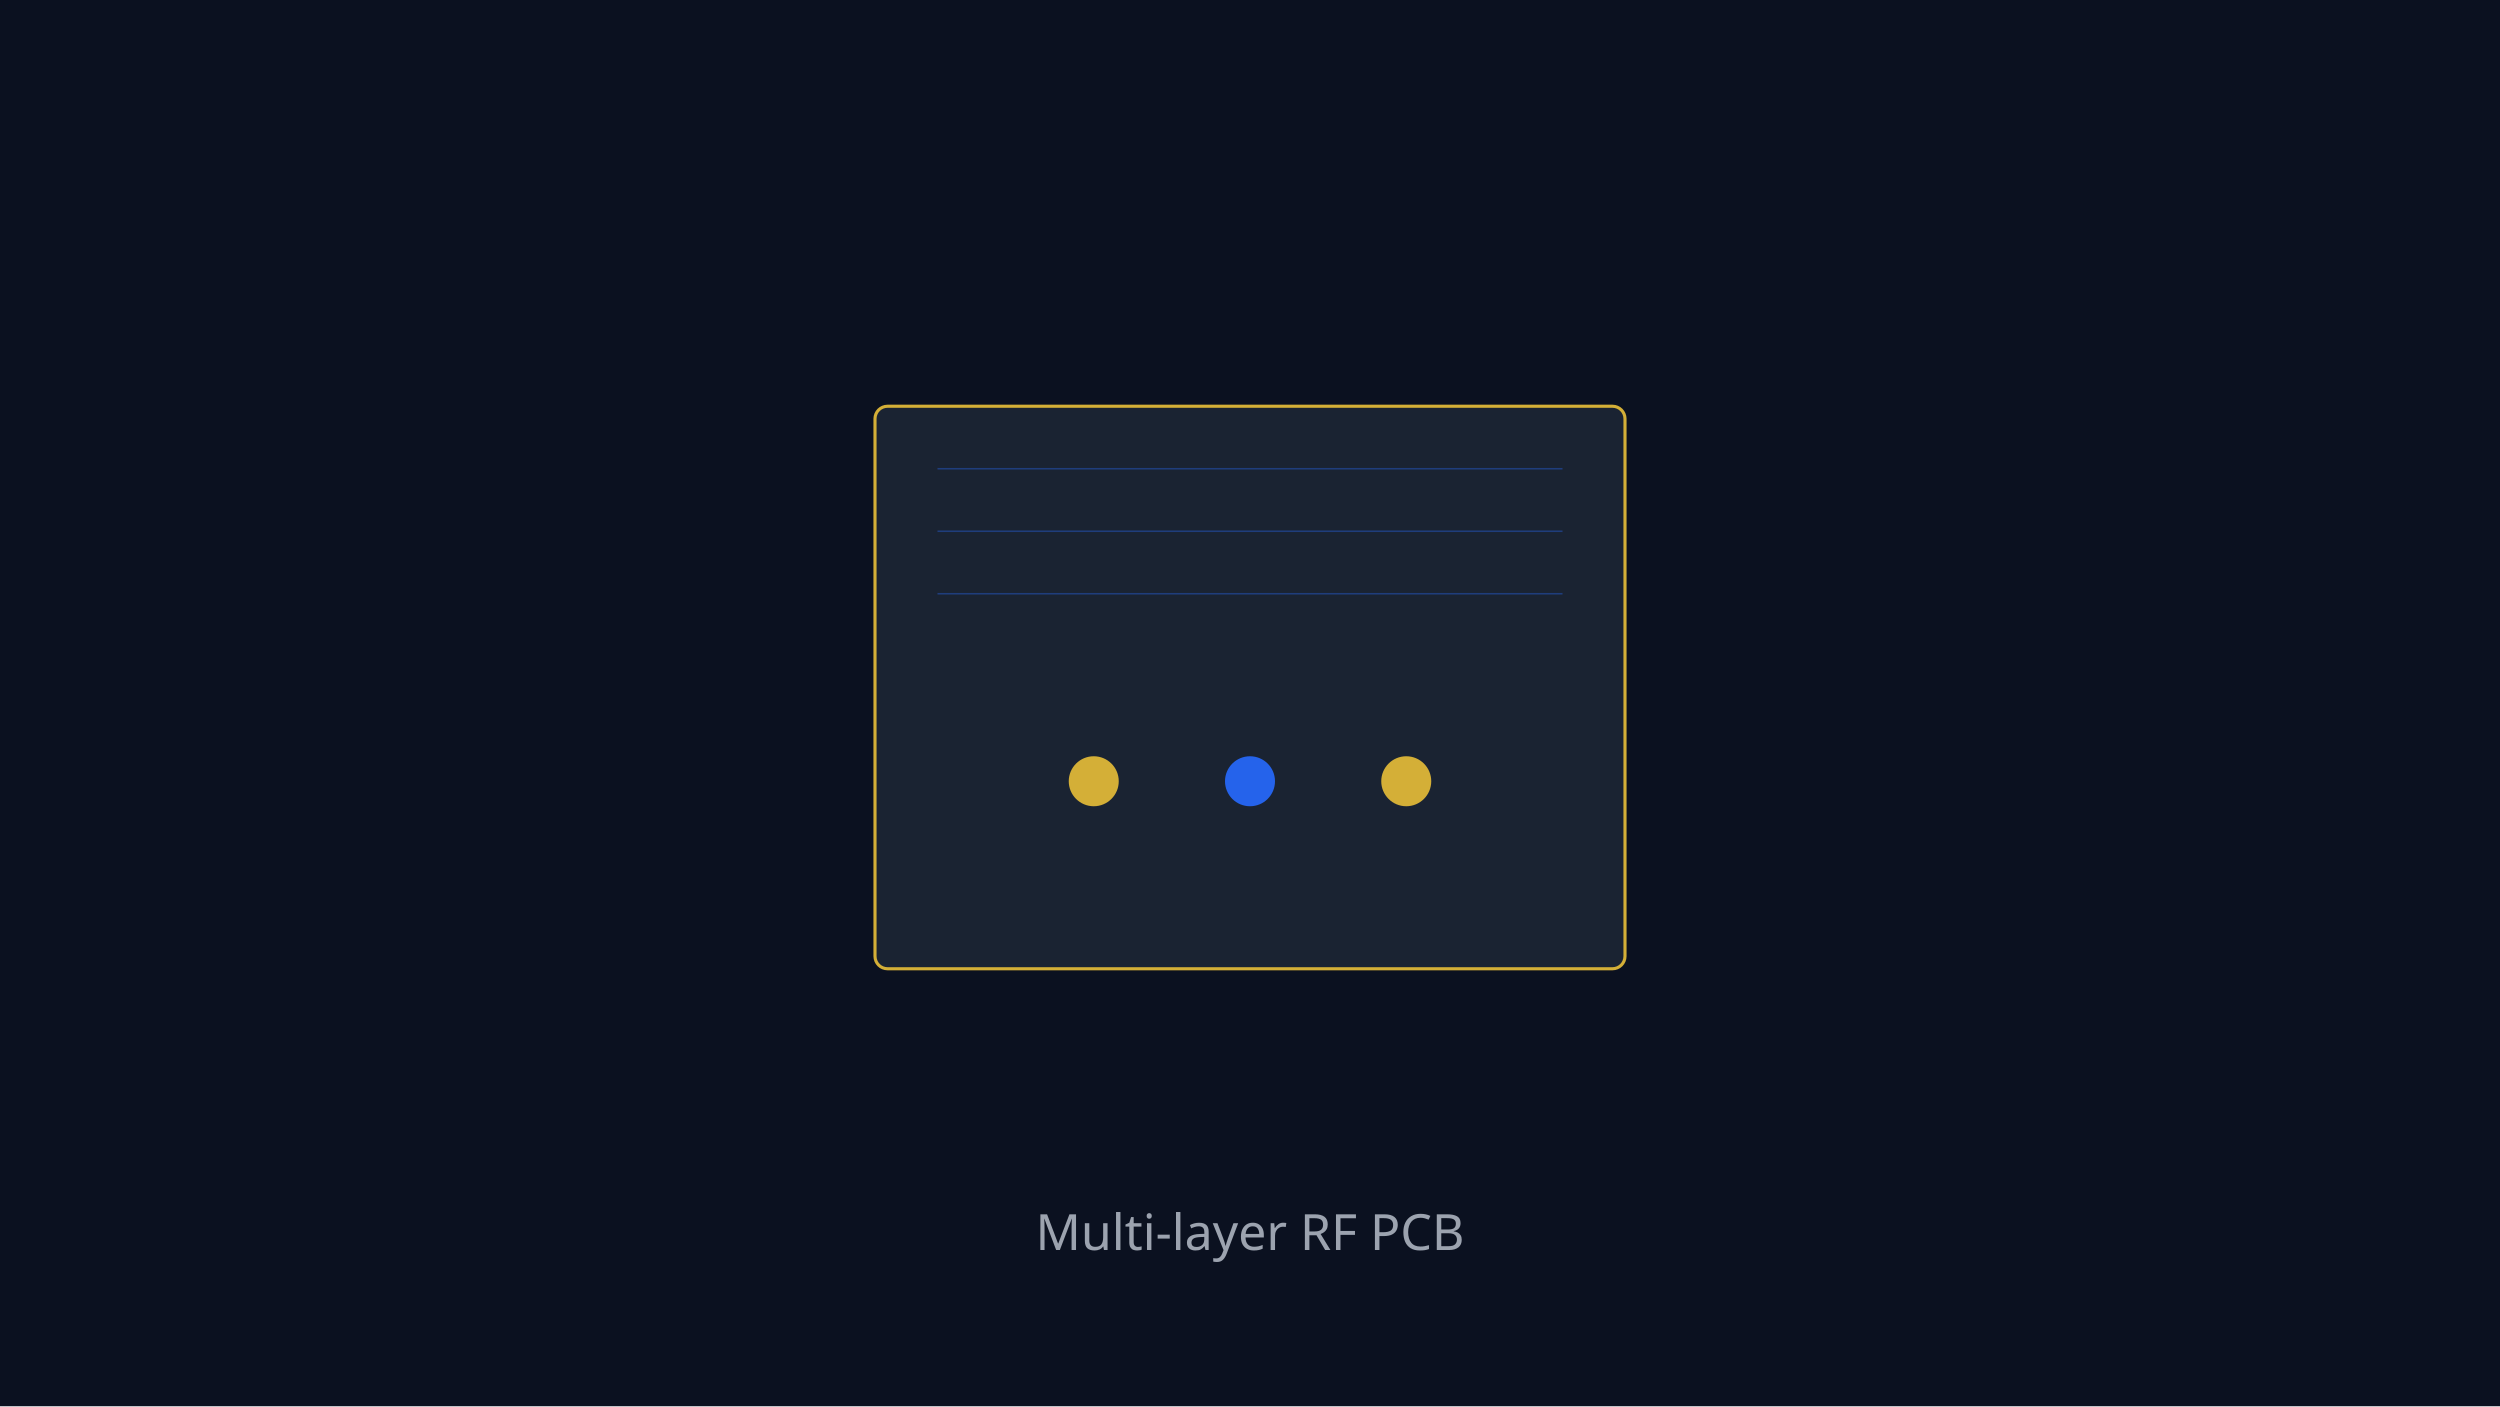
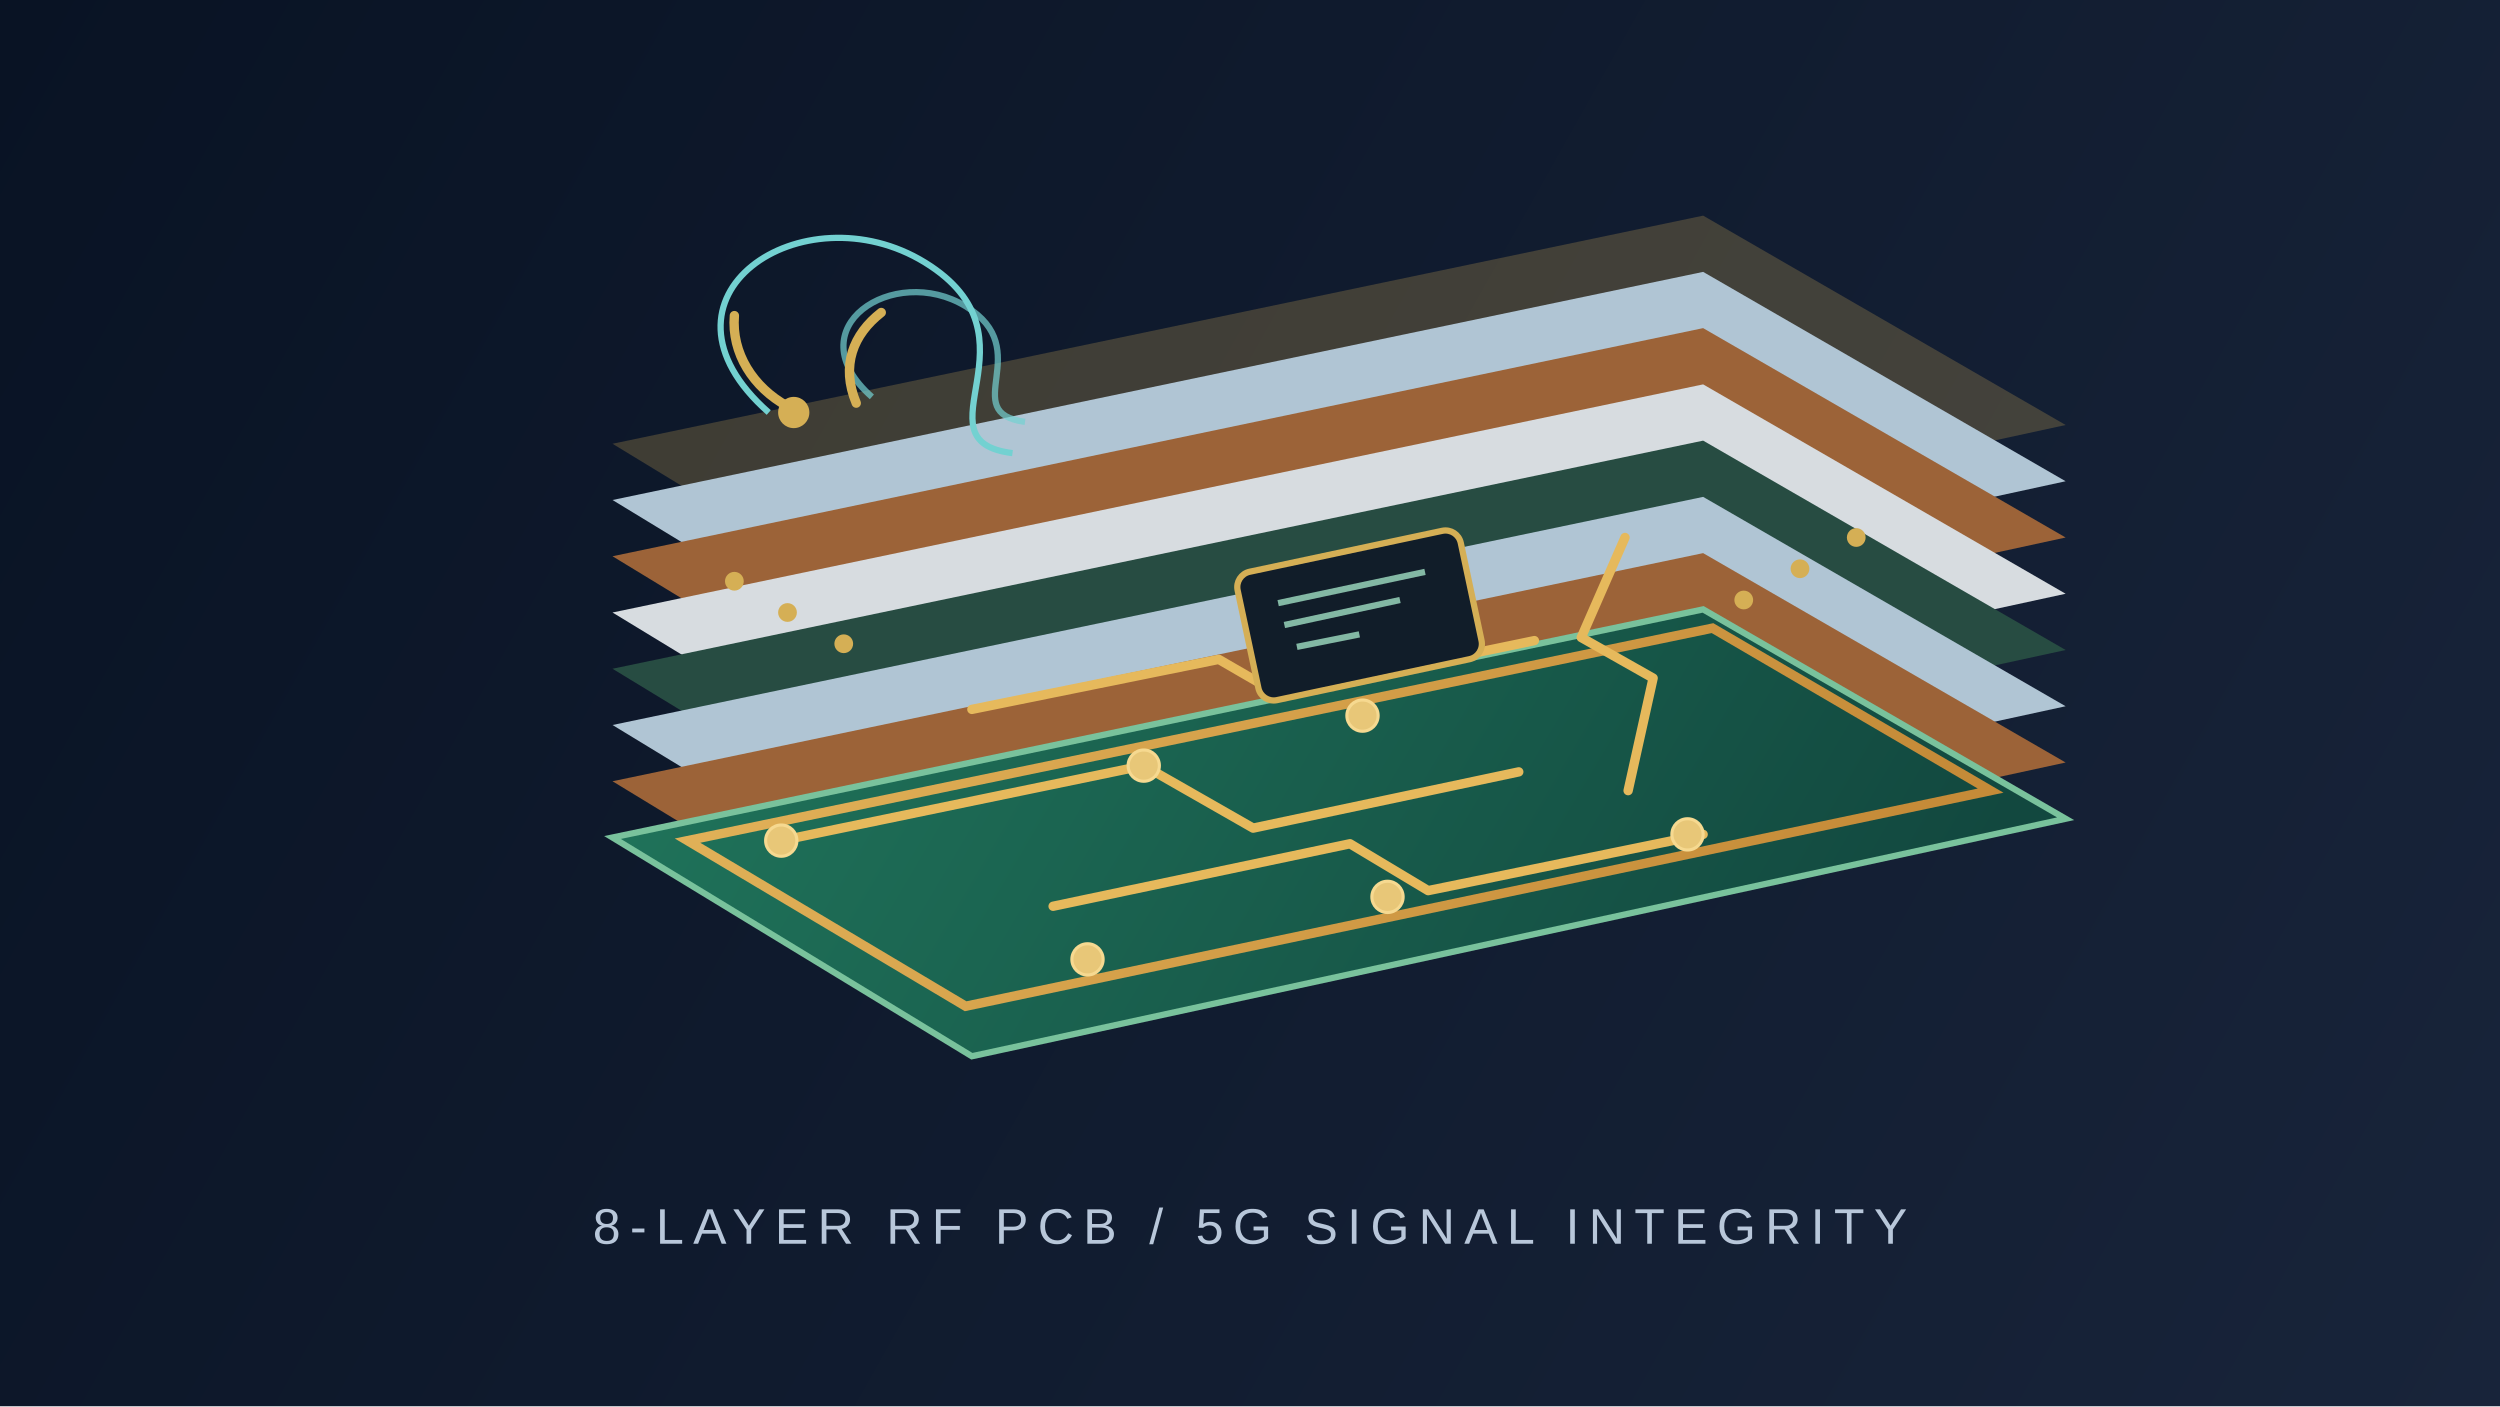
- <svg xmlns="http://www.w3.org/2000/svg" width="800" height="450" viewBox="0 0 800 450">
-   <rect width="800" height="450" fill="#0B1120" />
-   <rect x="280" y="130" width="240" height="180" rx="4" fill="#1a2332" stroke="#D4AF37" stroke-width="1" />
-   <line x1="300" y1="150" x2="500" y2="150" stroke="#2563EB" stroke-width="0.5" opacity="0.4" />
-   <line x1="300" y1="170" x2="500" y2="170" stroke="#2563EB" stroke-width="0.5" opacity="0.4" />
-   <line x1="300" y1="190" x2="500" y2="190" stroke="#2563EB" stroke-width="0.5" opacity="0.4" />
-   <circle cx="350" cy="250" r="8" fill="#D4AF37" />
-   <circle cx="400" cy="250" r="8" fill="#2563EB" />
-   <circle cx="450" cy="250" r="8" fill="#D4AF37" />
-   <text x="400" y="400" text-anchor="middle" fill="#9CA3AF" font-family="sans-serif" font-size="16">Multi-layer RF PCB</text>
+ <svg xmlns="http://www.w3.org/2000/svg" width="800" height="450" viewBox="0 0 800 450" fill="none">
+   <defs>
+     <linearGradient id="bg" x1="0" y1="0" x2="800" y2="450" gradientUnits="userSpaceOnUse">
+       <stop stop-color="#091324" />
+       <stop offset="1" stop-color="#18243A" />
+     </linearGradient>
+     <linearGradient id="board" x1="232" y1="107" x2="603" y2="327" gradientUnits="userSpaceOnUse">
+       <stop stop-color="#21785D" />
+       <stop offset="1" stop-color="#12483F" />
+     </linearGradient>
+     <linearGradient id="copper" x1="246" y1="129" x2="574" y2="322" gradientUnits="userSpaceOnUse">
+       <stop stop-color="#E4B65C" />
+       <stop offset="1" stop-color="#C58B38" />
+     </linearGradient>
+   </defs>
+   <rect width="800" height="450" fill="url(#bg)" />
+   <path d="m196 142 349-73 116 67-350 76-115-70Z" fill="#D5AF55" fill-opacity=".25" />
+   <path d="m196 160 349-73 116 67-350 76-115-70Z" fill="#B0C5D4" />
+   <path d="m196 178 349-73 116 67-350 76-115-70Z" fill="#9C6338" />
+   <path d="m196 196 349-73 116 67-350 76-115-70Z" fill="#D7DCE0" />
+   <path d="m196 214 349-73 116 67-350 76-115-70Z" fill="#274C42" />
+   <path d="m196 232 349-73 116 67-350 76-115-70Z" fill="#B0C5D4" />
+   <path d="m196 250 349-73 116 67-350 76-115-70Z" fill="#9C6338" />
+   <path d="m196 268 349-73 116 67-350 76-115-70Z" fill="url(#board)" stroke="#79C29C" stroke-width="2" />
+   <path d="m220 269 328-68 89 52-328 69-89-53Z" stroke="url(#copper)" stroke-width="3" />
+   <path d="m250 269 116-24 35 20 85-18m-175-20 79-16 19 11 82-17m-154 85 95-20 25 15 88-18m-25-95-14 32 23 13-8 36" stroke="#E6B95C" stroke-width="3" stroke-linecap="round" stroke-linejoin="round" />
+   <g fill="#E8C778" stroke="#F6D990">
+     <circle cx="250" cy="269" r="5" />
+     <circle cx="366" cy="245" r="5" />
+     <circle cx="436" cy="229" r="5" />
+     <circle cx="348" cy="307" r="5" />
+     <circle cx="444" cy="287" r="5" />
+     <circle cx="540" cy="267" r="5" />
+   </g>
+   <rect x="395" y="184" width="73" height="42" rx="5" transform="rotate(-12 395 184)" fill="#111D29" stroke="#D5AF55" stroke-width="2" />
+   <path d="m409 193 47-10m-45 17 37-8m-33 15 20-4" stroke="#83B8A4" stroke-width="2" />
+   <g stroke="#73D1D1" stroke-width="2">
+     <path d="M246 132c-42-37 11-72 50-48s-4 57 28 61" />
+     <path d="M279 127c-25-22 7-43 30-29s-3 34 19 37" opacity=".7" />
+   </g>
+   <path d="M252 130c-11-6-18-17-17-29m39 28c-5-12-1-22 8-29" stroke="#D5AF55" stroke-width="3" stroke-linecap="round" />
+   <circle cx="254" cy="132" r="5" fill="#D5AF55" />
+   <g fill="#D5AF55">
+     <circle cx="235" cy="186" r="3" />
+     <circle cx="252" cy="196" r="3" />
+     <circle cx="270" cy="206" r="3" />
+     <circle cx="558" cy="192" r="3" />
+     <circle cx="576" cy="182" r="3" />
+     <circle cx="594" cy="172" r="3" />
+   </g>
+   <text x="400" y="398" text-anchor="middle" fill="#B8C7DA" font-family="Arial, sans-serif" font-size="16" letter-spacing="3">8-LAYER RF PCB  /  5G SIGNAL INTEGRITY</text>
</svg>
